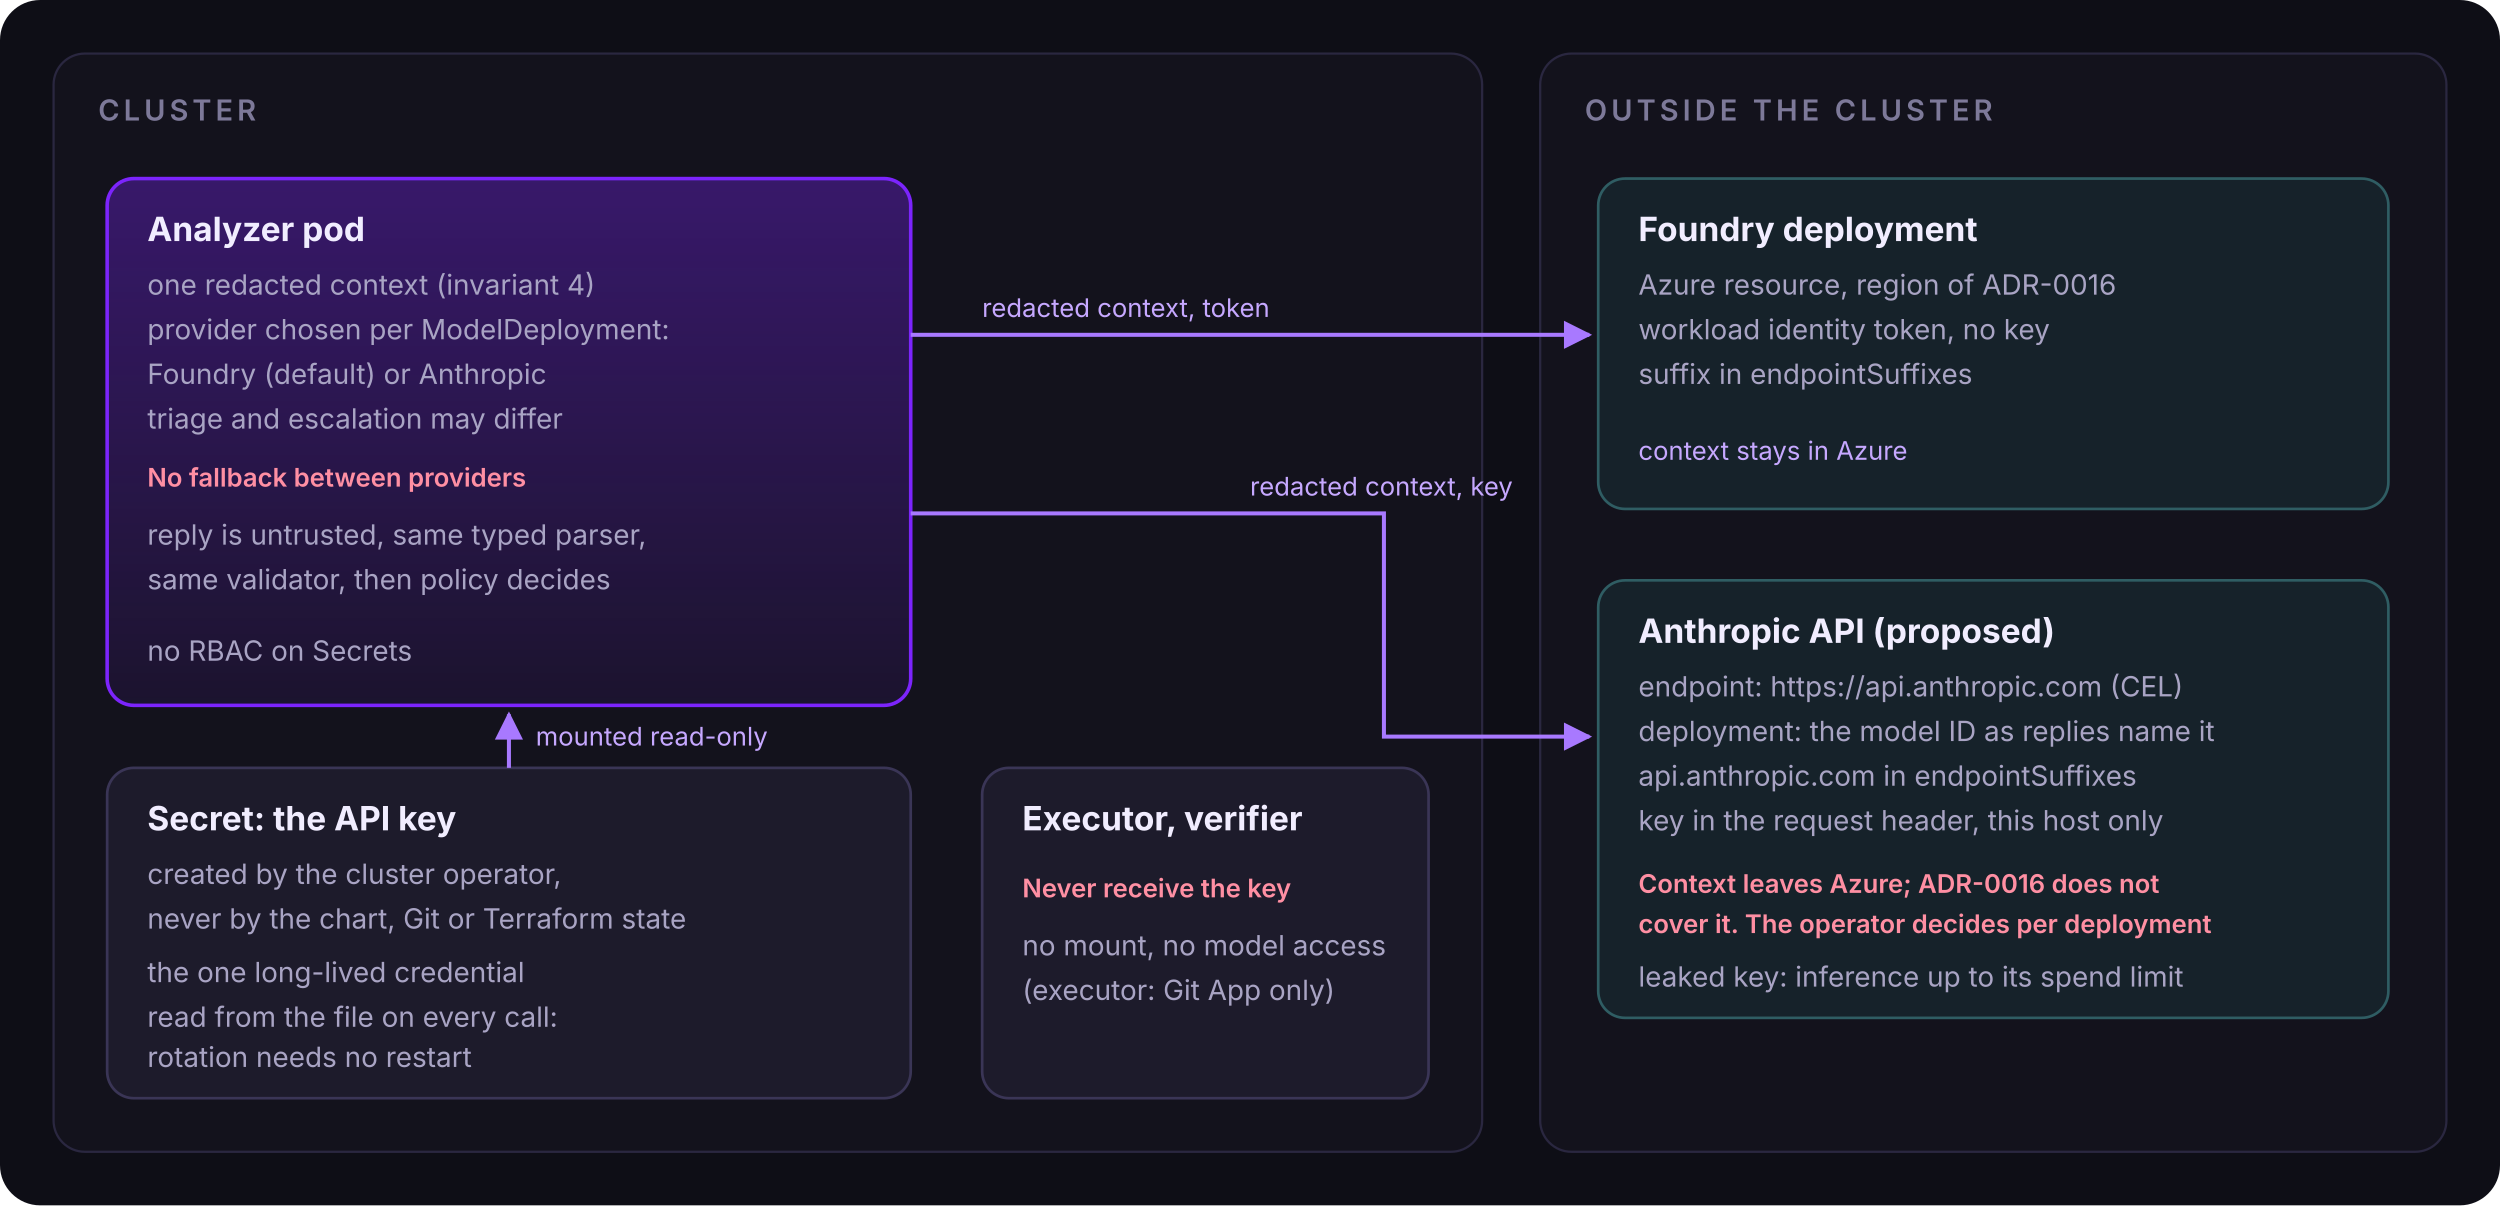
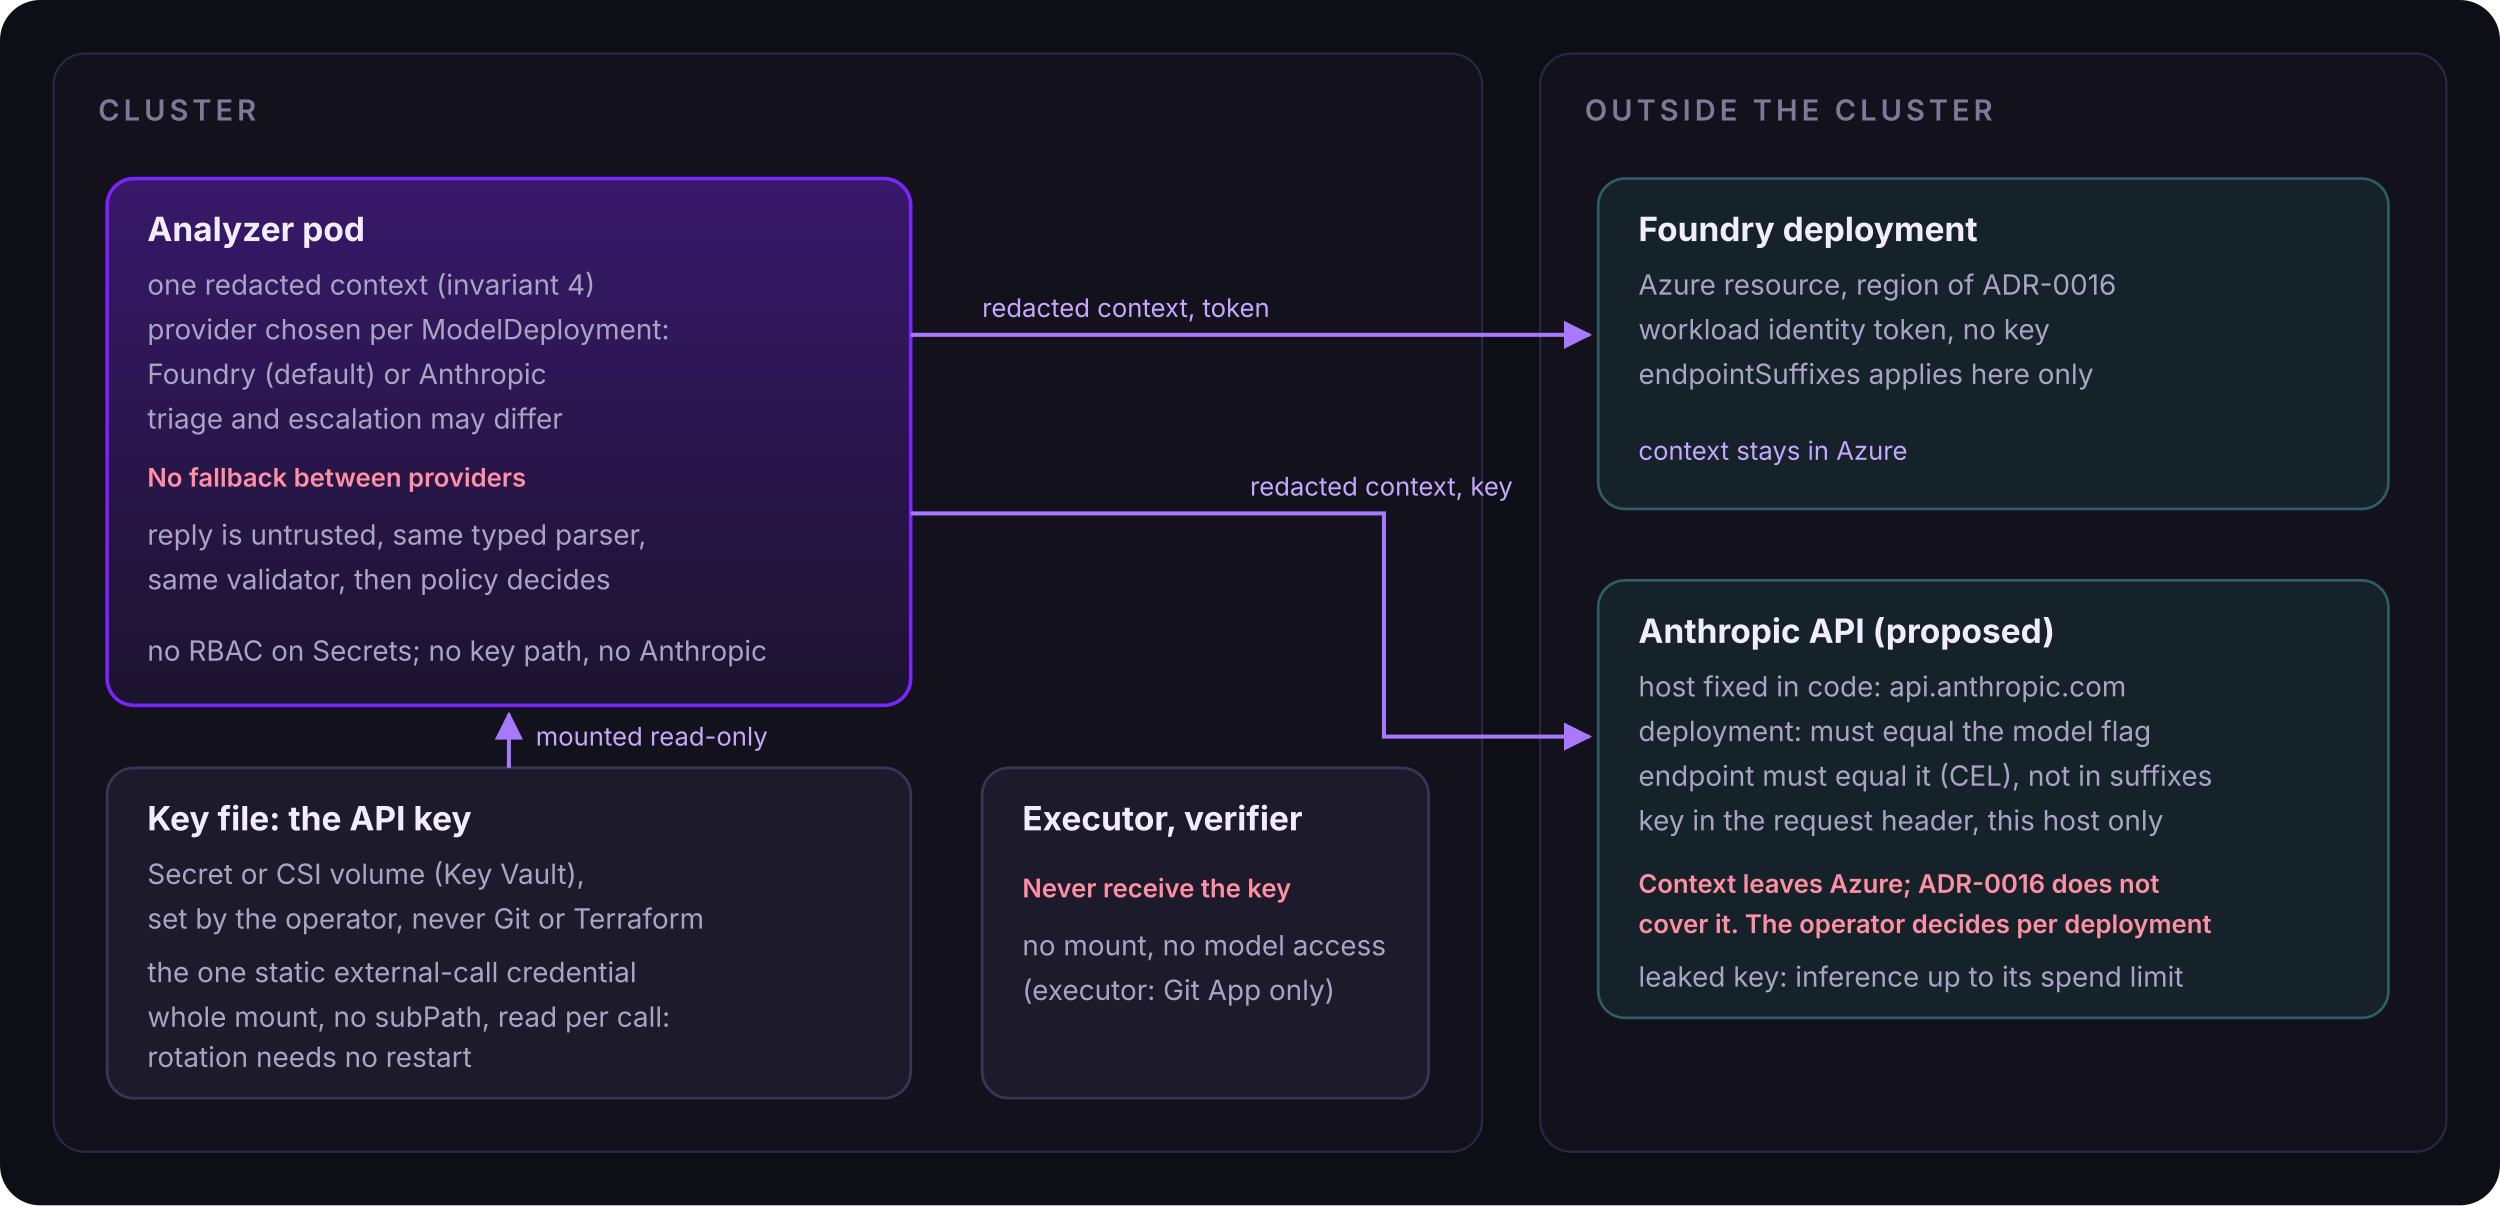
<svg xmlns="http://www.w3.org/2000/svg" viewBox="0 0 1120 540" role="img" aria-labelledby="t d" font-family="Inter, 'Segoe UI', system-ui, -apple-system, sans-serif">
  <defs>
    <marker id="a" viewBox="0 0 10 10" refX="9" refY="5" markerWidth="7" markerHeight="7" orient="auto-start-reverse">
      <path d="M0 0 10 5 0 10z" fill="#a879ff" />
    </marker>
    <marker id="m" viewBox="0 0 10 10" refX="9" refY="5" markerWidth="7" markerHeight="7" orient="auto-start-reverse">
      <path d="M0 0 10 5 0 10z" fill="#7d7999" />
    </marker>
    <linearGradient id="glow" x1="0" y1="0" x2="0" y2="1">
      <stop offset="0" stop-color="#7c24fc" stop-opacity=".35" />
      <stop offset="1" stop-color="#7c24fc" stop-opacity=".08" />
    </linearGradient>
    <style>
      .lane{fill:#13121c;stroke:#2a2740}
      .lanet{fill:#7d7999;font-size:13px;font-weight:600;letter-spacing:.14em}
      .box{fill:#1d1b2b;stroke:#3a3556;stroke-width:1.2}
      .key{fill:url(#glow);stroke:#7c24fc;stroke-width:1.6}
      .ext{fill:#16222a;stroke:#2f5d63;stroke-width:1.2}
      .pl{fill:#1d1b2b;stroke:#5a5478;stroke-width:1.2;stroke-dasharray:5 4}
      .h{fill:#f1edff;font-size:15px;font-weight:650}
      .s{fill:#a9a4c4;font-size:12.5px}
      .f{stroke:#a879ff;stroke-width:1.8;fill:none}
      .r{stroke:#7d7999;stroke-width:1.4;fill:none;stroke-dasharray:4 4}
      .lbl{fill:#c6a8ff;font-size:11.5px}
      .no{fill:#ff8fa3;font-size:11.5px;font-weight:600}
    </style>
  </defs>
  <rect width="1120" height="540" rx="18" fill="#0e0e16" />
  <rect class="lane" x="24" y="24" width="640" height="492" rx="14" />
  <text class="lanet" x="44" y="54">CLUSTER</text>
  <rect class="lane" x="690" y="24" width="406" height="492" rx="14" />
  <text class="lanet" x="710" y="54">OUTSIDE THE CLUSTER</text>
  <rect class="key" x="48" y="80" width="360" height="236" rx="12" />
  <text class="h" x="66" y="108">Analyzer pod</text>
  <text class="s" x="66" y="132">one redacted context (invariant 4)</text>
  <text class="s" x="66" y="152">provider chosen per ModelDeployment:</text>
  <text class="s" x="66" y="172">Foundry (default) or Anthropic</text>
  <text class="s" x="66" y="192">triage and escalation may differ</text>
  <text class="no" x="66" y="218">No fallback between providers</text>
  <text class="s" x="66" y="244">reply is untrusted, same typed parser,</text>
  <text class="s" x="66" y="264">same validator, then policy decides</text>
-   <text class="s" x="66" y="296">no RBAC on Secrets</text>
+   <text class="s" x="66" y="296">no RBAC on Secrets; no key path, no Anthropic</text>
  <rect class="box" x="48" y="344" width="360" height="148" rx="12" />
-   <text class="h" x="66" y="372">Secret: the API key</text>
-   <text class="s" x="66" y="396">created by the cluster operator,</text>
-   <text class="s" x="66" y="416">never by the chart, Git or Terraform state</text>
-   <text class="s" x="66" y="440">the one long-lived credential</text>
-   <text class="s" x="66" y="460">read from the file on every call:</text>
+   <text class="h" x="66" y="372">Key file: the API key</text>
+   <text class="s" x="66" y="396">Secret or CSI volume (Key Vault),</text>
+   <text class="s" x="66" y="416">set by the operator, never Git or Terraform</text>
+   <text class="s" x="66" y="440">the one static external-call credential</text>
+   <text class="s" x="66" y="460">whole mount, no subPath, read per call:</text>
  <text class="s" x="66" y="478">rotation needs no restart</text>
  <path class="f" d="M228 344V320" marker-end="url(#a)" />
  <text class="lbl" x="240" y="334">mounted read-only</text>
  <rect class="box" x="440" y="344" width="200" height="148" rx="12" />
  <text class="h" x="458" y="372">Executor, verifier</text>
  <text class="no" x="458" y="402">Never receive the key</text>
  <text class="s" x="458" y="428">no mount, no model access</text>
  <text class="s" x="458" y="448">(executor: Git App only)</text>
  <rect class="ext" x="716" y="80" width="354" height="148" rx="12" />
  <text class="h" x="734" y="108">Foundry deployment</text>
  <text class="s" x="734" y="132">Azure resource, region of ADR-0016</text>
  <text class="s" x="734" y="152">workload identity token, no key</text>
-   <text class="s" x="734" y="172">suffix in endpointSuffixes</text>
+   <text class="s" x="734" y="172">endpointSuffixes applies here only</text>
  <text class="lbl" x="734" y="206">context stays in Azure</text>
  <rect class="ext" x="716" y="260" width="354" height="196" rx="12" />
  <text class="h" x="734" y="288">Anthropic API (proposed)</text>
-   <text class="s" x="734" y="312">endpoint: https://api.anthropic.com (CEL)</text>
-   <text class="s" x="734" y="332">deployment: the model ID as replies name it</text>
-   <text class="s" x="734" y="352">api.anthropic.com in endpointSuffixes</text>
+   <text class="s" x="734" y="312">host fixed in code: api.anthropic.com</text>
+   <text class="s" x="734" y="332">deployment: must equal the model flag</text>
+   <text class="s" x="734" y="352">endpoint must equal it (CEL), not in suffixes</text>
  <text class="s" x="734" y="372">key in the request header, this host only</text>
  <text class="no" x="734" y="400">Context leaves Azure; ADR-0016 does not</text>
  <text class="no" x="734" y="418">cover it. The operator decides per deployment</text>
  <text class="s" x="734" y="442">leaked key: inference up to its spend limit</text>
  <path class="f" d="M408 150H712" marker-end="url(#a)" />
  <text class="lbl" x="440" y="142">redacted context, token</text>
  <path class="f" d="M408 230H620V330H712" marker-end="url(#a)" />
  <text class="lbl" x="560" y="222">redacted context, key</text>
</svg>
